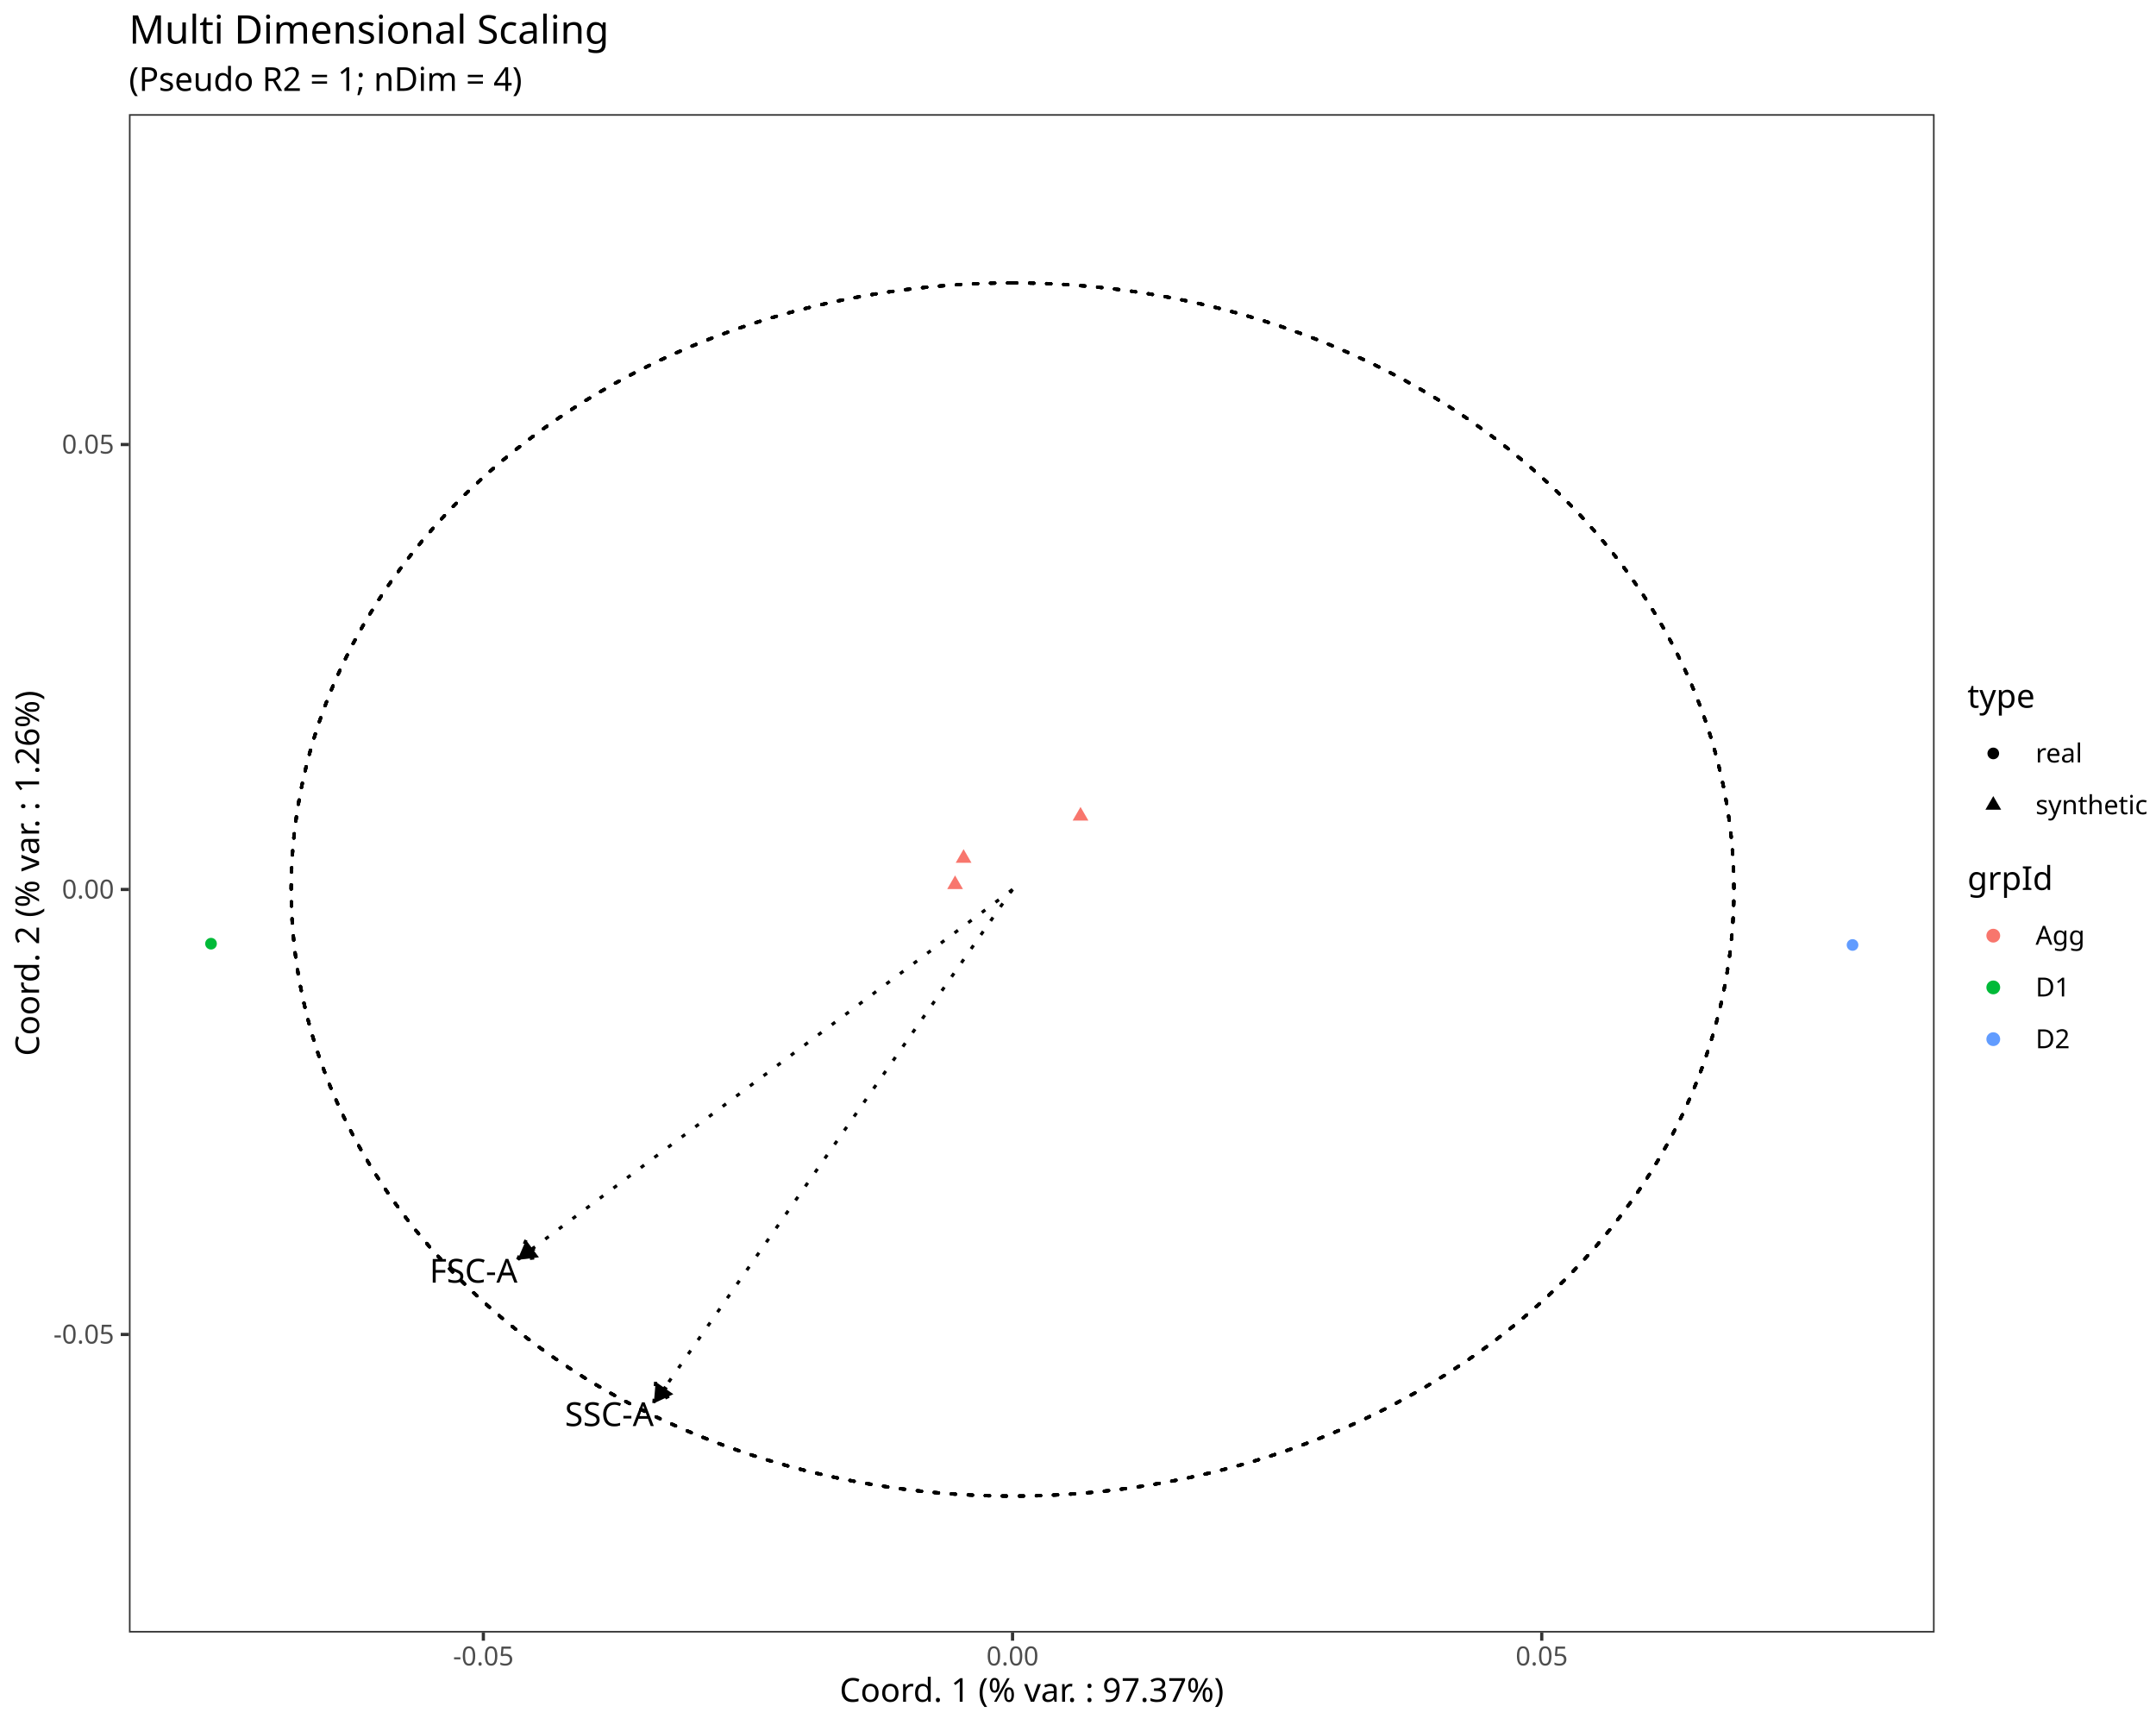
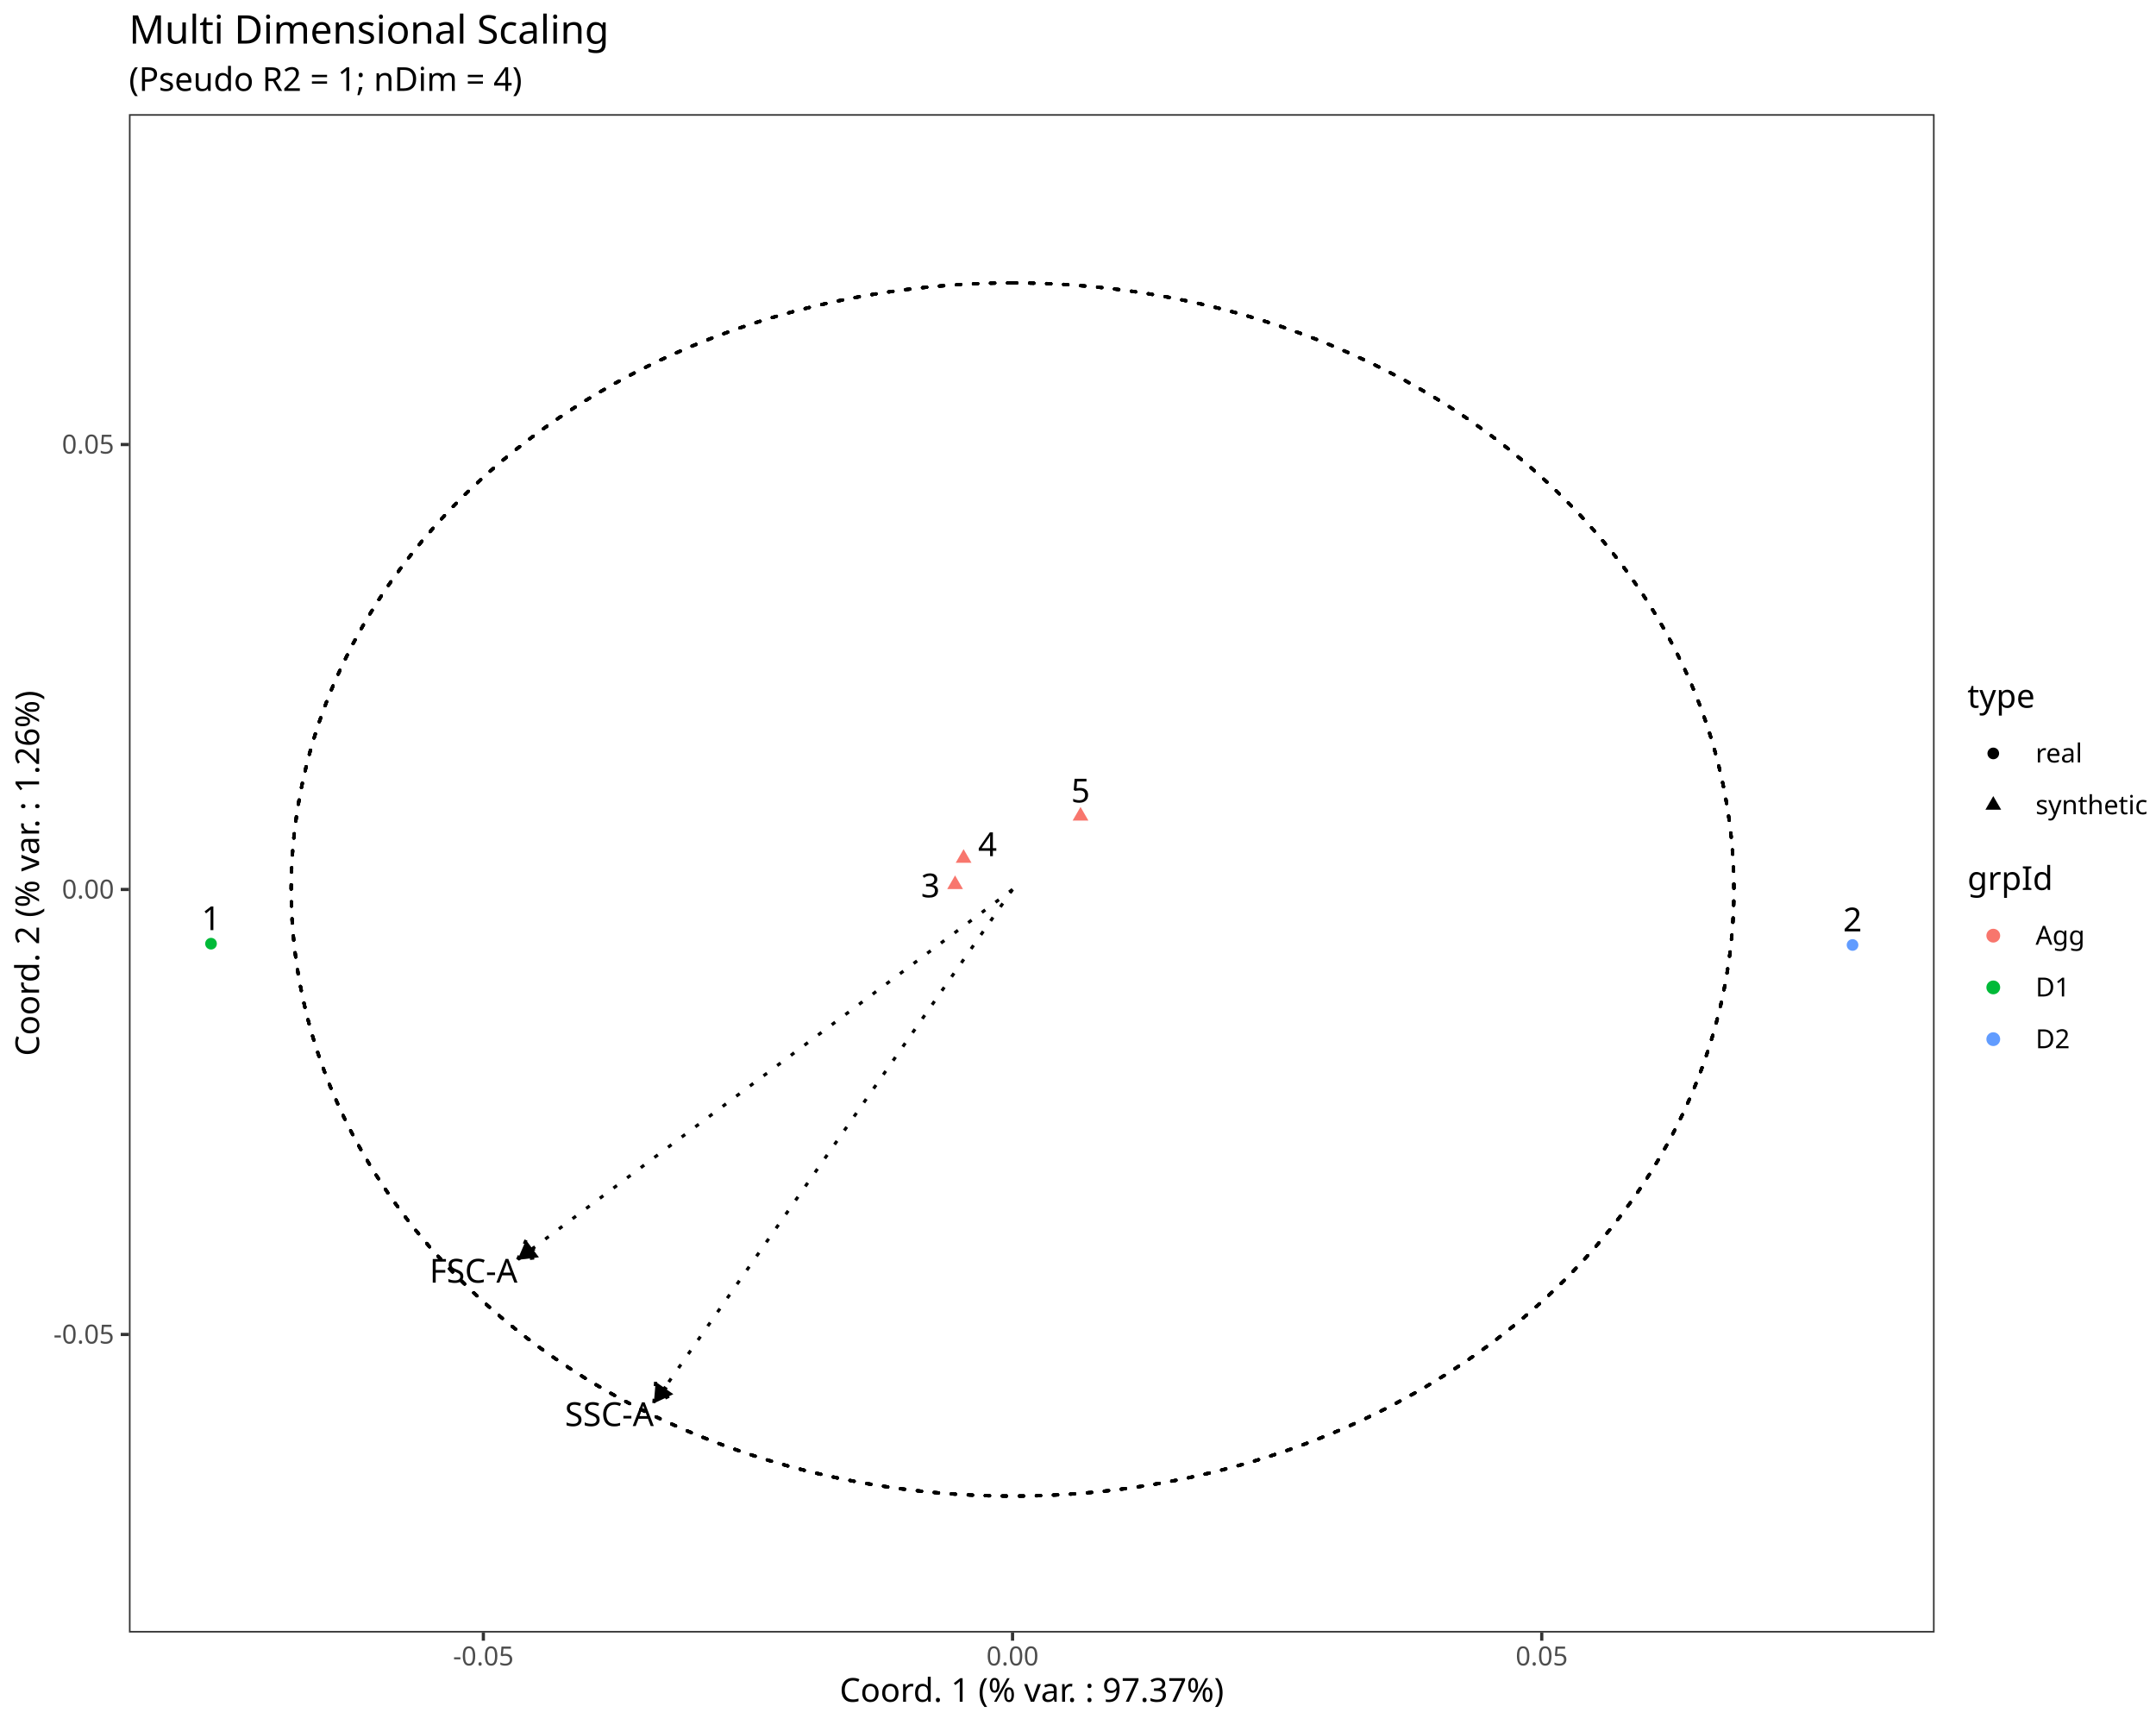
<svg xmlns="http://www.w3.org/2000/svg" class="svglite" data-engine-version="2.0" width="720.00pt" height="576.00pt" viewBox="0 0 720.00 576.00">
  <defs>
    <style type="text/css">
    .svglite line, .svglite polyline, .svglite polygon, .svglite path, .svglite rect, .svglite circle {
      fill: none;
      stroke: #000000;
      stroke-linecap: round;
      stroke-linejoin: round;
      stroke-miterlimit: 10.00;
    }
  </style>
  </defs>
  <rect width="100%" height="100%" style="stroke: none; fill: #FFFFFF;" />
  <defs>
    <clipPath id="cpMC4wMHw3MjAuMDB8MC4wMHw1NzYuMDA=">
      <rect x="0.00" y="0.00" width="720.00" height="576.00" />
    </clipPath>
  </defs>
  <g clip-path="url(#cpMC4wMHw3MjAuMDB8MC4wMHw1NzYuMDA=)">
    <rect x="0.00" y="0.00" width="720.00" height="576.00" style="stroke-width: 1.07; stroke: #FFFFFF; fill: #FFFFFF;" />
  </g>
  <defs>
    <clipPath id="cpNDMuMDZ8NjQ2LjA3fDM4LjEyfDU0NS4xMQ==">
      <rect x="43.06" y="38.12" width="603.00" height="507.00" />
    </clipPath>
  </defs>
  <g clip-path="url(#cpNDMuMDZ8NjQ2LjA3fDM4LjEyfDU0NS4xMQ==)">
    <rect x="43.06" y="38.12" width="603.00" height="507.00" style="stroke-width: 1.07; stroke: none; fill: #FFFFFF;" />
+     <text x="70.49" y="310.57" text-anchor="middle" style="font-size: 11.04px; font-family: sans;" textLength="6.14px" lengthAdjust="spacingAndGlyphs">1</text>
+     <text x="618.65" y="311.00" text-anchor="middle" style="font-size: 11.04px; font-family: sans;" textLength="6.14px" lengthAdjust="spacingAndGlyphs">2</text>
+     <text x="310.71" y="299.63" text-anchor="middle" style="font-size: 11.04px; font-family: sans;" textLength="6.14px" lengthAdjust="spacingAndGlyphs">3</text>
+     <text x="329.78" y="285.88" text-anchor="middle" style="font-size: 11.04px; font-family: sans;" textLength="6.14px" lengthAdjust="spacingAndGlyphs">4</text>
+     <text x="360.84" y="267.94" text-anchor="middle" style="font-size: 11.04px; font-family: sans;" textLength="6.14px" lengthAdjust="spacingAndGlyphs">5</text>
    <circle cx="70.47" cy="315.11" r="1.95" style="stroke-width: 0.71; stroke: none; fill: #00BA38;" />
    <circle cx="618.66" cy="315.54" r="1.95" style="stroke-width: 0.71; stroke: none; fill: #619CFF;" />
    <polygon points="318.95,292.31 321.58,296.87 316.32,296.87 " style="stroke-width: 0.71; stroke: none; fill: #F8766D;" />
    <polygon points="321.79,283.54 324.43,288.10 319.16,288.10 " style="stroke-width: 0.71; stroke: none; fill: #F8766D;" />
    <polygon points="360.84,269.44 363.47,274.00 358.21,274.00 " style="stroke-width: 0.71; stroke: none; fill: #F8766D;" />
    <line x1="338.14" y1="297.01" x2="172.82" y2="420.69" style="stroke-width: 1.07; stroke-dasharray: 1.42,4.27; stroke-linecap: butt;" />
    <polygon points="175.66,414.07 172.82,420.69 179.97,419.84 " style="stroke-width: 1.07; stroke-dasharray: 1.42,4.27; stroke-linecap: butt; fill: #000000;" />
    <line x1="338.14" y1="297.01" x2="218.35" y2="468.59" style="stroke-width: 1.07; stroke-dasharray: 1.42,4.27; stroke-linecap: butt;" />
    <polygon points="218.96,461.41 218.35,468.59 224.87,465.53 " style="stroke-width: 1.07; stroke-dasharray: 1.42,4.27; stroke-linecap: butt; fill: #000000;" />
    <text x="172.82" y="428.29" text-anchor="end" style="font-size: 11.04px; font-family: sans;" textLength="33.13px" lengthAdjust="spacingAndGlyphs">FSC-A</text>
    <text x="218.35" y="476.18" text-anchor="end" style="font-size: 11.04px; font-family: sans;" textLength="33.75px" lengthAdjust="spacingAndGlyphs">SSC-A</text>
    <polygon points="338.14,94.47 342.35,94.50 346.55,94.59 350.75,94.74 354.95,94.96 359.14,95.24 363.32,95.58 367.50,95.98 371.67,96.44 375.83,96.96 379.97,97.54 384.11,98.19 388.23,98.89 392.33,99.66 396.42,100.48 400.49,101.37 404.54,102.31 408.58,103.32 412.59,104.38 416.57,105.50 420.54,106.68 424.47,107.92 428.39,109.21 432.27,110.57 436.13,111.98 439.95,113.44 443.75,114.97 447.51,116.54 451.24,118.17 454.93,119.86 458.59,121.60 462.22,123.40 465.80,125.24 469.35,127.14 472.85,129.09 476.32,131.10 479.74,133.15 483.12,135.25 486.46,137.40 489.75,139.60 492.99,141.85 496.19,144.15 499.34,146.49 502.44,148.88 505.49,151.31 508.49,153.79 511.43,156.31 514.33,158.88 517.17,161.48 519.95,164.13 522.68,166.82 525.36,169.55 527.98,172.31 530.54,175.12 533.04,177.96 535.48,180.84 537.86,183.75 540.18,186.70 542.44,189.68 544.64,192.69 546.77,195.74 548.84,198.82 550.85,201.92 552.79,205.06 554.66,208.22 556.47,211.41 558.22,214.63 559.89,217.87 561.50,221.14 563.04,224.43 564.52,227.74 565.92,231.07 567.25,234.42 568.52,237.79 569.71,241.18 570.84,244.59 571.89,248.01 572.87,251.45 573.78,254.90 574.62,258.37 575.39,261.84 576.08,265.33 576.70,268.82 577.25,272.33 577.73,275.84 578.13,279.36 578.46,282.88 578.72,286.41 578.90,289.95 579.01,293.48 579.05,297.01 579.01,300.55 578.90,304.08 578.72,307.61 578.46,311.14 578.13,314.67 577.73,318.19 577.25,321.70 576.70,325.20 576.08,328.70 575.39,332.19 574.62,335.66 573.78,339.13 572.87,342.58 571.89,346.01 570.84,349.44 569.71,352.84 568.52,356.23 567.25,359.60 565.92,362.96 564.52,366.29 563.04,369.60 561.50,372.89 559.89,376.16 558.22,379.40 556.47,382.61 554.66,385.81 552.79,388.97 550.85,392.10 548.84,395.21 546.77,398.29 544.64,401.33 542.44,404.35 540.18,407.33 537.86,410.28 535.48,413.19 533.04,416.07 530.54,418.91 527.98,421.71 525.36,424.48 522.68,427.21 519.95,429.90 517.17,432.54 514.33,435.15 511.43,437.72 508.49,440.24 505.49,442.71 502.44,445.15 499.34,447.54 496.19,449.88 492.99,452.17 489.75,454.42 486.46,456.62 483.12,458.78 479.74,460.88 476.32,462.93 472.85,464.93 469.35,466.88 465.80,468.78 462.22,470.63 458.59,472.43 454.93,474.17 451.24,475.85 447.51,477.49 443.75,479.06 439.95,480.58 436.13,482.05 432.27,483.46 428.39,484.81 424.47,486.11 420.54,487.35 416.57,488.53 412.59,489.65 408.58,490.71 404.54,491.72 400.49,492.66 396.42,493.55 392.33,494.37 388.23,495.14 384.11,495.84 379.97,496.48 375.83,497.07 371.67,497.59 367.50,498.05 363.32,498.45 359.14,498.79 354.95,499.07 350.75,499.28 346.55,499.44 342.35,499.53 338.14,499.56 333.94,499.53 329.73,499.44 325.53,499.28 321.34,499.07 317.15,498.79 312.96,498.45 308.78,498.05 304.62,497.59 300.46,497.07 296.31,496.48 292.18,495.84 288.06,495.14 283.95,494.37 279.86,493.55 275.79,492.66 271.74,491.72 267.71,490.71 263.70,489.65 259.71,488.53 255.75,487.35 251.81,486.11 247.90,484.81 244.01,483.46 240.16,482.05 236.33,480.58 232.54,479.06 228.77,477.49 225.05,475.85 221.35,474.17 217.69,472.43 214.07,470.63 210.48,468.78 206.94,466.88 203.43,464.93 199.97,462.93 196.54,460.88 193.16,458.78 189.83,456.62 186.54,454.42 183.29,452.17 180.10,449.88 176.95,447.54 173.85,445.15 170.80,442.71 167.80,440.24 164.85,437.72 161.96,435.15 159.12,432.54 156.33,429.90 153.60,427.21 150.93,424.48 148.31,421.71 145.75,418.91 143.25,416.07 140.81,413.19 138.42,410.28 136.10,407.33 133.85,404.35 131.65,401.33 129.51,398.29 127.44,395.21 125.44,392.10 123.50,388.97 121.62,385.81 119.81,382.61 118.07,379.40 116.39,376.16 114.78,372.89 113.24,369.60 111.77,366.29 110.36,362.96 109.03,359.60 107.77,356.23 106.57,352.84 105.45,349.44 104.40,346.01 103.41,342.58 102.50,339.13 101.67,335.66 100.90,332.19 100.21,328.70 99.58,325.20 99.04,321.70 98.56,318.19 98.16,314.67 97.83,311.14 97.57,307.61 97.39,304.08 97.28,300.55 97.24,297.01 97.28,293.48 97.39,289.95 97.57,286.41 97.83,282.88 98.16,279.36 98.56,275.84 99.04,272.33 99.58,268.82 100.21,265.33 100.90,261.84 101.67,258.37 102.50,254.90 103.41,251.45 104.40,248.01 105.45,244.59 106.57,241.18 107.77,237.79 109.03,234.42 110.36,231.07 111.77,227.74 113.24,224.43 114.78,221.14 116.39,217.87 118.07,214.63 119.81,211.41 121.62,208.22 123.50,205.06 125.44,201.92 127.44,198.82 129.51,195.74 131.65,192.69 133.85,189.68 136.10,186.70 138.42,183.75 140.81,180.84 143.25,177.96 145.75,175.12 148.31,172.31 150.93,169.55 153.60,166.82 156.33,164.13 159.12,161.48 161.96,158.88 164.85,156.31 167.80,153.79 170.80,151.31 173.85,148.88 176.95,146.49 180.10,144.15 183.29,141.85 186.54,139.60 189.83,137.40 193.16,135.25 196.54,133.15 199.97,131.10 203.43,129.09 206.94,127.14 210.48,125.24 214.07,123.40 217.69,121.60 221.35,119.86 225.05,118.17 228.77,116.54 232.54,114.97 236.33,113.44 240.16,111.98 244.01,110.57 247.90,109.21 251.81,107.92 255.75,106.68 259.71,105.50 263.70,104.38 267.71,103.32 271.74,102.31 275.79,101.37 279.86,100.48 283.95,99.66 288.06,98.89 292.18,98.19 296.31,97.54 300.46,96.96 304.62,96.44 308.78,95.98 312.96,95.58 317.15,95.24 321.34,94.96 325.53,94.74 329.73,94.59 333.94,94.50 338.14,94.47 " style="stroke-width: 1.07; stroke-dasharray: 1.42,4.27; fill: none;" />
    <polygon points="338.14,94.47 342.35,94.50 346.55,94.59 350.75,94.74 354.95,94.96 359.14,95.24 363.32,95.58 367.50,95.98 371.67,96.44 375.83,96.96 379.97,97.54 384.11,98.19 388.23,98.89 392.33,99.66 396.42,100.48 400.49,101.37 404.54,102.31 408.58,103.32 412.59,104.38 416.57,105.50 420.54,106.68 424.47,107.92 428.39,109.21 432.27,110.57 436.13,111.98 439.95,113.44 443.75,114.97 447.51,116.54 451.24,118.17 454.93,119.86 458.59,121.60 462.22,123.40 465.80,125.24 469.35,127.14 472.85,129.09 476.32,131.10 479.74,133.15 483.12,135.25 486.46,137.40 489.75,139.60 492.99,141.85 496.19,144.15 499.34,146.49 502.44,148.88 505.49,151.31 508.49,153.79 511.43,156.31 514.33,158.88 517.17,161.48 519.95,164.13 522.68,166.82 525.36,169.55 527.98,172.31 530.54,175.12 533.04,177.96 535.48,180.84 537.86,183.75 540.18,186.70 542.44,189.68 544.64,192.69 546.77,195.74 548.84,198.82 550.85,201.92 552.79,205.06 554.66,208.22 556.47,211.41 558.22,214.63 559.89,217.87 561.50,221.14 563.04,224.43 564.52,227.74 565.92,231.07 567.25,234.42 568.52,237.79 569.71,241.18 570.84,244.59 571.89,248.01 572.87,251.45 573.78,254.90 574.62,258.37 575.39,261.84 576.08,265.33 576.70,268.82 577.25,272.33 577.73,275.84 578.13,279.36 578.46,282.88 578.72,286.41 578.90,289.95 579.01,293.48 579.05,297.01 579.01,300.55 578.90,304.08 578.72,307.61 578.46,311.14 578.13,314.67 577.73,318.19 577.25,321.70 576.70,325.20 576.08,328.70 575.39,332.19 574.62,335.66 573.78,339.13 572.87,342.58 571.89,346.01 570.84,349.44 569.71,352.84 568.52,356.23 567.25,359.60 565.92,362.96 564.52,366.29 563.04,369.60 561.50,372.89 559.89,376.16 558.22,379.40 556.47,382.61 554.66,385.81 552.79,388.97 550.85,392.10 548.84,395.21 546.77,398.29 544.64,401.33 542.44,404.35 540.18,407.33 537.86,410.28 535.48,413.19 533.04,416.07 530.54,418.91 527.98,421.71 525.36,424.48 522.68,427.21 519.95,429.90 517.17,432.54 514.33,435.15 511.43,437.72 508.49,440.24 505.49,442.71 502.44,445.15 499.34,447.54 496.19,449.88 492.99,452.17 489.75,454.42 486.46,456.62 483.12,458.78 479.74,460.88 476.32,462.93 472.85,464.93 469.35,466.88 465.80,468.78 462.22,470.63 458.59,472.43 454.93,474.17 451.24,475.85 447.51,477.49 443.75,479.06 439.95,480.58 436.13,482.05 432.27,483.46 428.39,484.81 424.47,486.11 420.54,487.35 416.57,488.53 412.59,489.65 408.58,490.71 404.54,491.72 400.49,492.66 396.42,493.55 392.33,494.37 388.23,495.14 384.11,495.84 379.97,496.48 375.83,497.07 371.67,497.59 367.50,498.05 363.32,498.45 359.14,498.79 354.95,499.07 350.75,499.28 346.55,499.44 342.35,499.53 338.14,499.56 333.94,499.53 329.73,499.44 325.53,499.28 321.34,499.07 317.15,498.79 312.96,498.45 308.78,498.05 304.62,497.59 300.46,497.07 296.31,496.48 292.18,495.84 288.06,495.14 283.95,494.37 279.86,493.55 275.79,492.66 271.74,491.72 267.71,490.71 263.70,489.65 259.71,488.53 255.75,487.35 251.81,486.11 247.90,484.81 244.01,483.46 240.16,482.05 236.33,480.58 232.54,479.06 228.77,477.49 225.05,475.85 221.35,474.17 217.69,472.43 214.07,470.63 210.48,468.78 206.94,466.88 203.43,464.93 199.97,462.93 196.54,460.88 193.16,458.78 189.83,456.62 186.54,454.42 183.29,452.17 180.10,449.88 176.95,447.54 173.85,445.15 170.80,442.71 167.80,440.24 164.85,437.72 161.96,435.15 159.12,432.54 156.33,429.90 153.60,427.21 150.93,424.48 148.31,421.71 145.75,418.91 143.25,416.07 140.81,413.19 138.42,410.28 136.10,407.33 133.85,404.35 131.65,401.33 129.51,398.29 127.44,395.21 125.44,392.10 123.50,388.97 121.62,385.81 119.81,382.61 118.07,379.40 116.39,376.16 114.78,372.89 113.24,369.60 111.77,366.29 110.36,362.96 109.03,359.60 107.77,356.23 106.57,352.84 105.45,349.44 104.40,346.01 103.41,342.58 102.50,339.13 101.67,335.66 100.90,332.19 100.21,328.70 99.58,325.20 99.04,321.70 98.56,318.19 98.16,314.67 97.83,311.14 97.57,307.61 97.39,304.08 97.28,300.55 97.24,297.01 97.28,293.48 97.39,289.95 97.57,286.41 97.83,282.88 98.16,279.36 98.56,275.84 99.04,272.33 99.58,268.82 100.21,265.33 100.90,261.84 101.67,258.37 102.50,254.90 103.41,251.45 104.40,248.01 105.45,244.59 106.57,241.18 107.77,237.79 109.03,234.42 110.36,231.07 111.77,227.74 113.24,224.43 114.78,221.14 116.39,217.87 118.07,214.63 119.81,211.41 121.62,208.22 123.50,205.06 125.44,201.92 127.44,198.82 129.51,195.74 131.65,192.69 133.85,189.68 136.10,186.70 138.42,183.75 140.81,180.84 143.25,177.96 145.75,175.12 148.31,172.31 150.93,169.55 153.60,166.82 156.33,164.13 159.12,161.48 161.96,158.88 164.85,156.31 167.80,153.79 170.80,151.31 173.85,148.88 176.95,146.49 180.10,144.15 183.29,141.85 186.54,139.60 189.83,137.40 193.16,135.25 196.54,133.15 199.97,131.10 203.43,129.09 206.94,127.14 210.48,125.24 214.07,123.40 217.69,121.60 221.35,119.86 225.05,118.17 228.77,116.54 232.54,114.97 236.33,113.44 240.16,111.98 244.01,110.57 247.90,109.21 251.81,107.92 255.75,106.68 259.71,105.50 263.70,104.38 267.71,103.32 271.74,102.31 275.79,101.37 279.86,100.48 283.95,99.66 288.06,98.89 292.18,98.19 296.31,97.54 300.46,96.96 304.62,96.44 308.78,95.98 312.96,95.58 317.15,95.24 321.34,94.96 325.53,94.74 329.73,94.59 333.94,94.50 338.14,94.47 " style="stroke-width: 1.07; stroke-dasharray: 1.42,4.27; fill: none;" />
    <polygon points="338.14,94.47 342.35,94.50 346.55,94.59 350.75,94.74 354.95,94.96 359.14,95.24 363.32,95.58 367.50,95.98 371.67,96.44 375.83,96.96 379.97,97.54 384.11,98.19 388.23,98.89 392.33,99.66 396.42,100.48 400.49,101.37 404.54,102.31 408.58,103.32 412.59,104.38 416.57,105.50 420.54,106.68 424.47,107.92 428.39,109.21 432.27,110.57 436.13,111.98 439.95,113.44 443.75,114.97 447.51,116.54 451.24,118.17 454.93,119.86 458.59,121.60 462.22,123.40 465.80,125.24 469.35,127.14 472.85,129.09 476.32,131.10 479.74,133.15 483.12,135.25 486.46,137.40 489.75,139.60 492.99,141.85 496.19,144.15 499.34,146.49 502.44,148.88 505.49,151.31 508.49,153.79 511.43,156.31 514.33,158.88 517.17,161.48 519.95,164.13 522.68,166.82 525.36,169.55 527.98,172.31 530.54,175.12 533.04,177.96 535.48,180.84 537.86,183.75 540.18,186.70 542.44,189.68 544.64,192.69 546.77,195.74 548.84,198.82 550.85,201.92 552.79,205.06 554.66,208.22 556.47,211.41 558.22,214.63 559.89,217.87 561.50,221.14 563.04,224.43 564.52,227.74 565.92,231.07 567.25,234.42 568.52,237.79 569.71,241.18 570.84,244.59 571.89,248.01 572.87,251.45 573.78,254.90 574.62,258.37 575.39,261.84 576.08,265.33 576.70,268.82 577.25,272.33 577.73,275.84 578.13,279.36 578.46,282.88 578.72,286.41 578.90,289.95 579.01,293.48 579.05,297.01 579.01,300.55 578.90,304.08 578.72,307.61 578.46,311.14 578.13,314.67 577.73,318.19 577.25,321.70 576.70,325.20 576.08,328.70 575.39,332.19 574.62,335.66 573.78,339.13 572.87,342.58 571.89,346.01 570.84,349.44 569.71,352.84 568.52,356.23 567.25,359.60 565.92,362.96 564.52,366.29 563.04,369.60 561.50,372.89 559.89,376.16 558.22,379.40 556.47,382.61 554.66,385.81 552.79,388.97 550.85,392.10 548.84,395.21 546.77,398.29 544.64,401.33 542.44,404.35 540.18,407.33 537.86,410.28 535.48,413.19 533.04,416.07 530.54,418.91 527.98,421.71 525.36,424.48 522.68,427.21 519.95,429.90 517.17,432.54 514.33,435.15 511.43,437.72 508.49,440.24 505.49,442.71 502.44,445.15 499.34,447.54 496.19,449.88 492.99,452.17 489.75,454.42 486.46,456.62 483.12,458.78 479.74,460.88 476.32,462.93 472.85,464.93 469.35,466.88 465.80,468.78 462.22,470.63 458.59,472.43 454.93,474.17 451.24,475.85 447.51,477.49 443.75,479.06 439.95,480.58 436.13,482.05 432.27,483.46 428.39,484.81 424.47,486.11 420.54,487.35 416.57,488.53 412.59,489.65 408.58,490.71 404.54,491.72 400.49,492.66 396.42,493.55 392.33,494.37 388.23,495.14 384.11,495.84 379.97,496.48 375.83,497.07 371.67,497.59 367.50,498.05 363.32,498.45 359.14,498.79 354.95,499.07 350.75,499.28 346.55,499.44 342.35,499.53 338.14,499.56 333.94,499.53 329.73,499.44 325.53,499.28 321.34,499.07 317.15,498.79 312.96,498.45 308.78,498.05 304.62,497.59 300.46,497.07 296.31,496.48 292.18,495.84 288.06,495.14 283.95,494.37 279.86,493.55 275.79,492.66 271.74,491.72 267.71,490.71 263.70,489.65 259.71,488.53 255.75,487.35 251.81,486.11 247.90,484.81 244.01,483.46 240.16,482.05 236.33,480.58 232.54,479.06 228.77,477.49 225.05,475.85 221.35,474.17 217.69,472.43 214.07,470.63 210.48,468.78 206.94,466.88 203.43,464.93 199.97,462.93 196.54,460.88 193.16,458.78 189.83,456.62 186.54,454.42 183.29,452.17 180.10,449.88 176.95,447.54 173.85,445.15 170.80,442.71 167.80,440.24 164.85,437.72 161.96,435.15 159.12,432.54 156.33,429.90 153.60,427.21 150.93,424.48 148.31,421.71 145.75,418.91 143.25,416.07 140.81,413.19 138.42,410.28 136.10,407.33 133.85,404.35 131.65,401.33 129.51,398.29 127.44,395.21 125.44,392.10 123.50,388.97 121.62,385.81 119.81,382.61 118.07,379.40 116.39,376.16 114.78,372.89 113.24,369.60 111.77,366.29 110.36,362.96 109.03,359.60 107.77,356.23 106.57,352.84 105.45,349.44 104.40,346.01 103.41,342.58 102.50,339.13 101.67,335.66 100.90,332.19 100.21,328.70 99.58,325.20 99.04,321.70 98.56,318.19 98.16,314.67 97.83,311.14 97.57,307.61 97.39,304.08 97.28,300.55 97.24,297.01 97.28,293.48 97.39,289.95 97.57,286.41 97.83,282.88 98.16,279.36 98.56,275.84 99.04,272.33 99.58,268.82 100.21,265.33 100.90,261.84 101.67,258.37 102.50,254.90 103.41,251.45 104.40,248.01 105.45,244.59 106.57,241.18 107.77,237.79 109.03,234.42 110.36,231.07 111.77,227.74 113.24,224.43 114.78,221.14 116.39,217.87 118.07,214.63 119.81,211.41 121.62,208.22 123.50,205.06 125.44,201.92 127.44,198.82 129.51,195.74 131.65,192.69 133.85,189.68 136.10,186.70 138.42,183.75 140.81,180.84 143.25,177.96 145.75,175.12 148.31,172.31 150.93,169.55 153.60,166.82 156.33,164.13 159.12,161.48 161.96,158.88 164.85,156.31 167.80,153.79 170.80,151.31 173.85,148.88 176.95,146.49 180.10,144.15 183.29,141.85 186.54,139.60 189.83,137.40 193.16,135.25 196.54,133.15 199.97,131.10 203.43,129.09 206.94,127.14 210.48,125.24 214.07,123.40 217.69,121.60 221.35,119.86 225.05,118.17 228.77,116.54 232.54,114.97 236.33,113.44 240.16,111.98 244.01,110.57 247.90,109.21 251.81,107.92 255.75,106.68 259.71,105.50 263.70,104.38 267.71,103.32 271.74,102.31 275.79,101.37 279.86,100.48 283.95,99.66 288.06,98.89 292.18,98.19 296.31,97.54 300.46,96.96 304.62,96.44 308.78,95.98 312.96,95.58 317.15,95.24 321.34,94.96 325.53,94.74 329.73,94.59 333.94,94.50 338.14,94.47 " style="stroke-width: 1.07; stroke-dasharray: 1.42,4.27; fill: none;" />
    <polygon points="338.14,94.47 342.35,94.50 346.55,94.59 350.75,94.74 354.95,94.96 359.14,95.24 363.32,95.58 367.50,95.98 371.67,96.44 375.83,96.96 379.97,97.54 384.11,98.19 388.23,98.89 392.33,99.66 396.42,100.48 400.49,101.37 404.54,102.31 408.58,103.32 412.59,104.38 416.57,105.50 420.54,106.68 424.47,107.92 428.39,109.21 432.27,110.57 436.13,111.98 439.95,113.44 443.75,114.97 447.51,116.54 451.24,118.17 454.93,119.86 458.59,121.60 462.22,123.40 465.80,125.24 469.35,127.14 472.85,129.09 476.32,131.10 479.74,133.15 483.12,135.25 486.46,137.40 489.75,139.60 492.99,141.85 496.19,144.15 499.34,146.49 502.44,148.88 505.49,151.31 508.49,153.79 511.43,156.31 514.33,158.88 517.17,161.48 519.95,164.13 522.68,166.82 525.36,169.55 527.98,172.31 530.54,175.12 533.04,177.96 535.48,180.84 537.86,183.75 540.18,186.70 542.44,189.68 544.64,192.69 546.77,195.74 548.84,198.82 550.85,201.92 552.79,205.06 554.66,208.22 556.47,211.41 558.22,214.63 559.89,217.87 561.50,221.14 563.04,224.43 564.52,227.74 565.92,231.07 567.25,234.42 568.52,237.79 569.71,241.18 570.84,244.59 571.89,248.01 572.87,251.45 573.78,254.90 574.62,258.37 575.39,261.84 576.08,265.33 576.70,268.82 577.25,272.33 577.73,275.84 578.13,279.36 578.46,282.88 578.72,286.41 578.90,289.95 579.01,293.48 579.05,297.01 579.01,300.55 578.90,304.08 578.72,307.61 578.46,311.14 578.13,314.67 577.73,318.19 577.25,321.70 576.70,325.20 576.08,328.70 575.39,332.19 574.62,335.66 573.78,339.13 572.87,342.58 571.89,346.01 570.84,349.44 569.71,352.84 568.52,356.23 567.25,359.60 565.92,362.96 564.52,366.29 563.04,369.60 561.50,372.89 559.89,376.16 558.22,379.40 556.47,382.61 554.66,385.81 552.79,388.97 550.85,392.10 548.84,395.21 546.77,398.29 544.64,401.33 542.44,404.35 540.18,407.33 537.86,410.28 535.48,413.19 533.04,416.07 530.54,418.91 527.98,421.71 525.36,424.48 522.68,427.21 519.95,429.90 517.17,432.54 514.33,435.15 511.43,437.72 508.49,440.24 505.49,442.71 502.44,445.15 499.34,447.54 496.19,449.88 492.99,452.17 489.75,454.42 486.46,456.62 483.12,458.78 479.74,460.88 476.32,462.93 472.85,464.93 469.35,466.88 465.80,468.78 462.22,470.63 458.59,472.43 454.93,474.17 451.24,475.85 447.51,477.49 443.75,479.06 439.95,480.58 436.13,482.05 432.27,483.46 428.39,484.81 424.47,486.11 420.54,487.35 416.57,488.53 412.59,489.65 408.58,490.71 404.54,491.72 400.49,492.66 396.42,493.55 392.33,494.37 388.23,495.14 384.11,495.84 379.97,496.48 375.83,497.07 371.67,497.59 367.50,498.05 363.32,498.45 359.14,498.79 354.95,499.07 350.75,499.28 346.55,499.44 342.35,499.53 338.14,499.56 333.94,499.53 329.73,499.44 325.53,499.28 321.34,499.07 317.15,498.79 312.96,498.45 308.78,498.05 304.62,497.59 300.46,497.07 296.31,496.48 292.18,495.84 288.06,495.14 283.95,494.37 279.86,493.55 275.79,492.66 271.74,491.72 267.71,490.71 263.70,489.65 259.71,488.53 255.75,487.35 251.81,486.11 247.90,484.81 244.01,483.46 240.16,482.05 236.33,480.58 232.54,479.06 228.77,477.49 225.05,475.85 221.35,474.17 217.69,472.43 214.07,470.63 210.48,468.78 206.94,466.88 203.43,464.93 199.97,462.93 196.54,460.88 193.16,458.78 189.83,456.62 186.54,454.42 183.29,452.17 180.10,449.88 176.95,447.54 173.85,445.15 170.80,442.71 167.80,440.24 164.85,437.72 161.96,435.15 159.12,432.54 156.33,429.90 153.60,427.21 150.93,424.48 148.31,421.71 145.75,418.91 143.25,416.07 140.81,413.19 138.42,410.28 136.10,407.33 133.85,404.35 131.65,401.33 129.51,398.29 127.44,395.21 125.44,392.10 123.50,388.97 121.62,385.81 119.81,382.61 118.07,379.40 116.39,376.16 114.78,372.89 113.24,369.60 111.77,366.29 110.36,362.96 109.03,359.60 107.77,356.23 106.57,352.84 105.45,349.44 104.40,346.01 103.41,342.58 102.50,339.13 101.67,335.66 100.90,332.19 100.21,328.70 99.58,325.20 99.04,321.70 98.56,318.19 98.16,314.67 97.83,311.14 97.57,307.61 97.39,304.08 97.28,300.55 97.24,297.01 97.28,293.48 97.39,289.95 97.57,286.41 97.83,282.88 98.16,279.36 98.56,275.84 99.04,272.33 99.58,268.82 100.21,265.33 100.90,261.84 101.67,258.37 102.50,254.90 103.41,251.45 104.40,248.01 105.45,244.59 106.57,241.18 107.77,237.79 109.03,234.42 110.36,231.07 111.77,227.74 113.24,224.43 114.78,221.14 116.39,217.87 118.07,214.63 119.81,211.41 121.62,208.22 123.50,205.06 125.44,201.92 127.44,198.82 129.51,195.74 131.65,192.69 133.85,189.68 136.10,186.70 138.42,183.75 140.81,180.84 143.25,177.96 145.75,175.12 148.31,172.31 150.93,169.55 153.60,166.82 156.33,164.13 159.12,161.48 161.96,158.88 164.85,156.31 167.80,153.79 170.80,151.31 173.85,148.88 176.95,146.49 180.10,144.15 183.29,141.85 186.54,139.60 189.83,137.40 193.16,135.25 196.54,133.15 199.97,131.10 203.43,129.09 206.94,127.14 210.48,125.24 214.07,123.40 217.69,121.60 221.35,119.86 225.05,118.17 228.77,116.54 232.54,114.97 236.33,113.44 240.16,111.98 244.01,110.57 247.90,109.21 251.81,107.92 255.75,106.68 259.71,105.50 263.70,104.38 267.71,103.32 271.74,102.31 275.79,101.37 279.86,100.48 283.95,99.66 288.06,98.89 292.18,98.19 296.31,97.54 300.46,96.96 304.62,96.44 308.78,95.98 312.96,95.58 317.15,95.24 321.34,94.96 325.53,94.74 329.73,94.59 333.94,94.50 338.14,94.47 " style="stroke-width: 1.07; stroke-dasharray: 1.42,4.27; fill: none;" />
    <polygon points="338.14,94.47 342.35,94.50 346.55,94.59 350.75,94.74 354.95,94.96 359.14,95.24 363.32,95.58 367.50,95.98 371.67,96.44 375.83,96.96 379.97,97.54 384.11,98.19 388.23,98.89 392.33,99.66 396.42,100.48 400.49,101.37 404.54,102.31 408.58,103.32 412.59,104.38 416.57,105.50 420.54,106.68 424.47,107.92 428.39,109.21 432.27,110.57 436.13,111.98 439.95,113.44 443.75,114.97 447.51,116.54 451.24,118.17 454.93,119.86 458.59,121.60 462.22,123.40 465.80,125.24 469.35,127.14 472.85,129.09 476.32,131.10 479.74,133.15 483.12,135.25 486.46,137.40 489.75,139.60 492.99,141.85 496.19,144.15 499.34,146.49 502.44,148.88 505.49,151.31 508.49,153.79 511.43,156.31 514.33,158.88 517.17,161.48 519.95,164.13 522.68,166.82 525.36,169.55 527.98,172.31 530.54,175.12 533.04,177.96 535.48,180.84 537.86,183.75 540.18,186.70 542.44,189.68 544.64,192.69 546.77,195.74 548.84,198.82 550.85,201.92 552.79,205.06 554.66,208.22 556.47,211.41 558.22,214.63 559.89,217.87 561.50,221.14 563.04,224.43 564.52,227.74 565.92,231.07 567.25,234.42 568.52,237.79 569.71,241.18 570.84,244.59 571.89,248.01 572.87,251.45 573.78,254.90 574.62,258.37 575.39,261.84 576.08,265.33 576.70,268.82 577.25,272.33 577.73,275.84 578.13,279.36 578.46,282.88 578.72,286.41 578.90,289.95 579.01,293.48 579.05,297.01 579.01,300.55 578.90,304.08 578.72,307.61 578.46,311.14 578.13,314.67 577.73,318.19 577.25,321.70 576.70,325.20 576.08,328.70 575.39,332.19 574.62,335.66 573.78,339.13 572.87,342.58 571.89,346.01 570.84,349.44 569.71,352.84 568.52,356.23 567.25,359.60 565.92,362.96 564.52,366.29 563.04,369.60 561.50,372.89 559.89,376.16 558.22,379.40 556.47,382.61 554.66,385.81 552.79,388.97 550.85,392.10 548.84,395.21 546.77,398.29 544.64,401.33 542.44,404.35 540.18,407.33 537.86,410.28 535.48,413.19 533.04,416.07 530.54,418.91 527.98,421.71 525.36,424.48 522.68,427.21 519.95,429.90 517.17,432.54 514.33,435.15 511.43,437.72 508.49,440.24 505.49,442.71 502.44,445.15 499.34,447.54 496.19,449.88 492.99,452.17 489.75,454.42 486.46,456.62 483.12,458.78 479.74,460.88 476.32,462.93 472.85,464.93 469.35,466.88 465.80,468.78 462.22,470.63 458.59,472.43 454.93,474.17 451.24,475.85 447.51,477.49 443.75,479.06 439.95,480.58 436.13,482.05 432.27,483.46 428.39,484.81 424.47,486.11 420.54,487.35 416.57,488.53 412.59,489.65 408.58,490.71 404.54,491.72 400.49,492.66 396.42,493.55 392.33,494.37 388.23,495.14 384.11,495.84 379.97,496.48 375.83,497.07 371.67,497.59 367.50,498.05 363.32,498.45 359.14,498.79 354.95,499.07 350.75,499.28 346.55,499.44 342.35,499.53 338.14,499.56 333.94,499.53 329.73,499.44 325.53,499.28 321.34,499.07 317.15,498.79 312.96,498.45 308.78,498.05 304.62,497.59 300.46,497.07 296.31,496.48 292.18,495.84 288.06,495.14 283.95,494.37 279.86,493.55 275.79,492.66 271.74,491.72 267.71,490.71 263.70,489.65 259.71,488.53 255.75,487.35 251.81,486.11 247.90,484.81 244.01,483.46 240.16,482.05 236.33,480.58 232.54,479.06 228.77,477.49 225.05,475.85 221.35,474.17 217.69,472.43 214.07,470.63 210.48,468.78 206.94,466.88 203.43,464.93 199.97,462.93 196.54,460.88 193.16,458.78 189.83,456.62 186.54,454.42 183.29,452.17 180.10,449.88 176.95,447.54 173.85,445.15 170.80,442.71 167.80,440.24 164.85,437.72 161.96,435.15 159.12,432.54 156.33,429.90 153.60,427.21 150.93,424.48 148.31,421.71 145.75,418.91 143.25,416.07 140.81,413.19 138.42,410.28 136.10,407.33 133.85,404.35 131.65,401.33 129.51,398.29 127.44,395.21 125.44,392.10 123.50,388.97 121.62,385.81 119.81,382.61 118.07,379.40 116.39,376.16 114.78,372.89 113.24,369.60 111.77,366.29 110.36,362.96 109.03,359.60 107.77,356.23 106.57,352.84 105.45,349.44 104.40,346.01 103.41,342.58 102.50,339.13 101.67,335.66 100.90,332.19 100.21,328.70 99.58,325.20 99.04,321.70 98.56,318.19 98.16,314.67 97.83,311.14 97.57,307.61 97.39,304.08 97.28,300.55 97.24,297.01 97.28,293.48 97.39,289.95 97.57,286.41 97.83,282.88 98.16,279.36 98.56,275.84 99.04,272.33 99.58,268.82 100.21,265.33 100.90,261.84 101.67,258.37 102.50,254.90 103.41,251.45 104.40,248.01 105.45,244.59 106.57,241.18 107.77,237.79 109.03,234.42 110.36,231.07 111.77,227.74 113.24,224.43 114.78,221.14 116.39,217.87 118.07,214.63 119.81,211.41 121.62,208.22 123.50,205.06 125.44,201.92 127.44,198.82 129.51,195.74 131.65,192.69 133.85,189.68 136.10,186.70 138.42,183.75 140.81,180.84 143.25,177.96 145.75,175.12 148.31,172.31 150.93,169.55 153.60,166.82 156.33,164.13 159.12,161.48 161.96,158.88 164.85,156.31 167.80,153.79 170.80,151.31 173.85,148.88 176.95,146.49 180.10,144.15 183.29,141.85 186.54,139.60 189.83,137.40 193.16,135.25 196.54,133.15 199.97,131.10 203.43,129.09 206.94,127.14 210.48,125.24 214.07,123.40 217.69,121.60 221.35,119.86 225.05,118.17 228.77,116.54 232.54,114.97 236.33,113.44 240.16,111.98 244.01,110.57 247.90,109.21 251.81,107.92 255.75,106.68 259.71,105.50 263.70,104.38 267.71,103.32 271.74,102.31 275.79,101.37 279.86,100.48 283.95,99.66 288.06,98.89 292.18,98.19 296.31,97.54 300.46,96.96 304.62,96.44 308.78,95.98 312.96,95.58 317.15,95.24 321.34,94.96 325.53,94.74 329.73,94.59 333.94,94.50 338.14,94.47 " style="stroke-width: 1.07; stroke-dasharray: 1.42,4.27; fill: none;" />
    <rect x="43.06" y="38.12" width="603.00" height="507.00" style="stroke-width: 1.07; stroke: #333333;" />
  </g>
  <g clip-path="url(#cpMC4wMHw3MjAuMDB8MC4wMHw1NzYuMDA=)">
    <text x="38.13" y="448.63" text-anchor="end" style="font-size: 8.80px; fill: #4D4D4D; font-family: sans;" textLength="20.06px" lengthAdjust="spacingAndGlyphs">-0.05</text>
    <text x="38.13" y="300.04" text-anchor="end" style="font-size: 8.80px; fill: #4D4D4D; font-family: sans;" textLength="17.13px" lengthAdjust="spacingAndGlyphs">0.00</text>
    <text x="38.13" y="151.45" text-anchor="end" style="font-size: 8.80px; fill: #4D4D4D; font-family: sans;" textLength="17.13px" lengthAdjust="spacingAndGlyphs">0.05</text>
    <polyline points="40.32,445.60 43.06,445.60 " style="stroke-width: 1.07; stroke: #333333; stroke-linecap: butt;" />
    <polyline points="40.32,297.01 43.06,297.01 " style="stroke-width: 1.07; stroke: #333333; stroke-linecap: butt;" />
    <polyline points="40.32,148.43 43.06,148.43 " style="stroke-width: 1.07; stroke: #333333; stroke-linecap: butt;" />
    <polyline points="161.42,547.85 161.42,545.11 " style="stroke-width: 1.07; stroke: #333333; stroke-linecap: butt;" />
    <polyline points="338.14,547.85 338.14,545.11 " style="stroke-width: 1.07; stroke: #333333; stroke-linecap: butt;" />
    <polyline points="514.87,547.85 514.87,545.11 " style="stroke-width: 1.07; stroke: #333333; stroke-linecap: butt;" />
    <text x="161.42" y="556.10" text-anchor="middle" style="font-size: 8.80px; fill: #4D4D4D; font-family: sans;" textLength="20.06px" lengthAdjust="spacingAndGlyphs">-0.05</text>
    <text x="338.14" y="556.10" text-anchor="middle" style="font-size: 8.80px; fill: #4D4D4D; font-family: sans;" textLength="17.13px" lengthAdjust="spacingAndGlyphs">0.00</text>
    <text x="514.87" y="556.10" text-anchor="middle" style="font-size: 8.80px; fill: #4D4D4D; font-family: sans;" textLength="17.13px" lengthAdjust="spacingAndGlyphs">0.05</text>
    <text x="344.56" y="568.24" text-anchor="middle" style="font-size: 11.00px; font-family: sans;" textLength="130.23px" lengthAdjust="spacingAndGlyphs">Coord. 1 (% var. : 97.37%)</text>
    <text transform="translate(13.05,291.61) rotate(-90)" text-anchor="middle" style="font-size: 11.00px; font-family: sans;" textLength="124.11px" lengthAdjust="spacingAndGlyphs">Coord. 2 (% var. : 1.26%)</text>
    <rect x="657.02" y="227.60" width="57.50" height="49.89" style="stroke-width: 1.07; stroke: none; fill: #FFFFFF;" />
    <text x="657.02" y="236.31" style="font-size: 11.00px; font-family: sans;" textLength="20.80px" lengthAdjust="spacingAndGlyphs">type</text>
    <rect x="657.02" y="242.94" width="17.28" height="17.28" style="stroke-width: 1.07; stroke: none; fill: #FFFFFF;" />
    <circle cx="665.66" cy="251.58" r="1.95" style="stroke-width: 0.71; stroke: none; fill: #000000;" />
    <rect x="657.02" y="260.22" width="17.28" height="17.28" style="stroke-width: 1.07; stroke: none; fill: #FFFFFF;" />
    <polygon points="665.66,265.82 668.30,270.38 663.03,270.38 " style="stroke-width: 0.71; stroke: none; fill: #000000;" />
    <text x="679.78" y="254.60" style="font-size: 8.80px; font-family: sans;" textLength="14.67px" lengthAdjust="spacingAndGlyphs">real</text>
    <text x="679.78" y="271.88" style="font-size: 8.80px; font-family: sans;" textLength="34.74px" lengthAdjust="spacingAndGlyphs">synthetic</text>
    <rect x="657.02" y="288.45" width="38.42" height="67.17" style="stroke-width: 1.07; stroke: none; fill: #FFFFFF;" />
    <text x="657.02" y="297.17" style="font-size: 11.00px; font-family: sans;" textLength="25.07px" lengthAdjust="spacingAndGlyphs">grpId</text>
    <rect x="657.02" y="303.79" width="17.28" height="17.28" style="stroke-width: 1.07; stroke: none; fill: #FFFFFF;" />
    <circle cx="665.66" cy="312.43" r="1.95" style="stroke-width: 0.71; stroke: #F8766D; fill: #F8766D;" />
    <rect x="657.02" y="321.07" width="17.28" height="17.28" style="stroke-width: 1.07; stroke: none; fill: #FFFFFF;" />
    <circle cx="665.66" cy="329.71" r="1.95" style="stroke-width: 0.71; stroke: #00BA38; fill: #00BA38;" />
    <rect x="657.02" y="338.35" width="17.28" height="17.28" style="stroke-width: 1.07; stroke: none; fill: #FFFFFF;" />
    <circle cx="665.66" cy="346.99" r="1.95" style="stroke-width: 0.71; stroke: #619CFF; fill: #619CFF;" />
    <text x="679.78" y="315.46" style="font-size: 8.80px; font-family: sans;" textLength="15.66px" lengthAdjust="spacingAndGlyphs">Agg</text>
    <text x="679.78" y="332.74" style="font-size: 8.80px; font-family: sans;" textLength="11.25px" lengthAdjust="spacingAndGlyphs">D1</text>
    <text x="679.78" y="350.02" style="font-size: 8.80px; font-family: sans;" textLength="11.25px" lengthAdjust="spacingAndGlyphs">D2</text>
    <text x="43.06" y="30.35" style="font-size: 11.00px; font-family: sans;" textLength="130.86px" lengthAdjust="spacingAndGlyphs">(Pseudo R2 = 1; nDim = 4)</text>
    <text x="43.06" y="14.56" style="font-size: 13.20px; font-family: sans;" textLength="151.15px" lengthAdjust="spacingAndGlyphs">Multi Dimensional Scaling</text>
  </g>
</svg>
